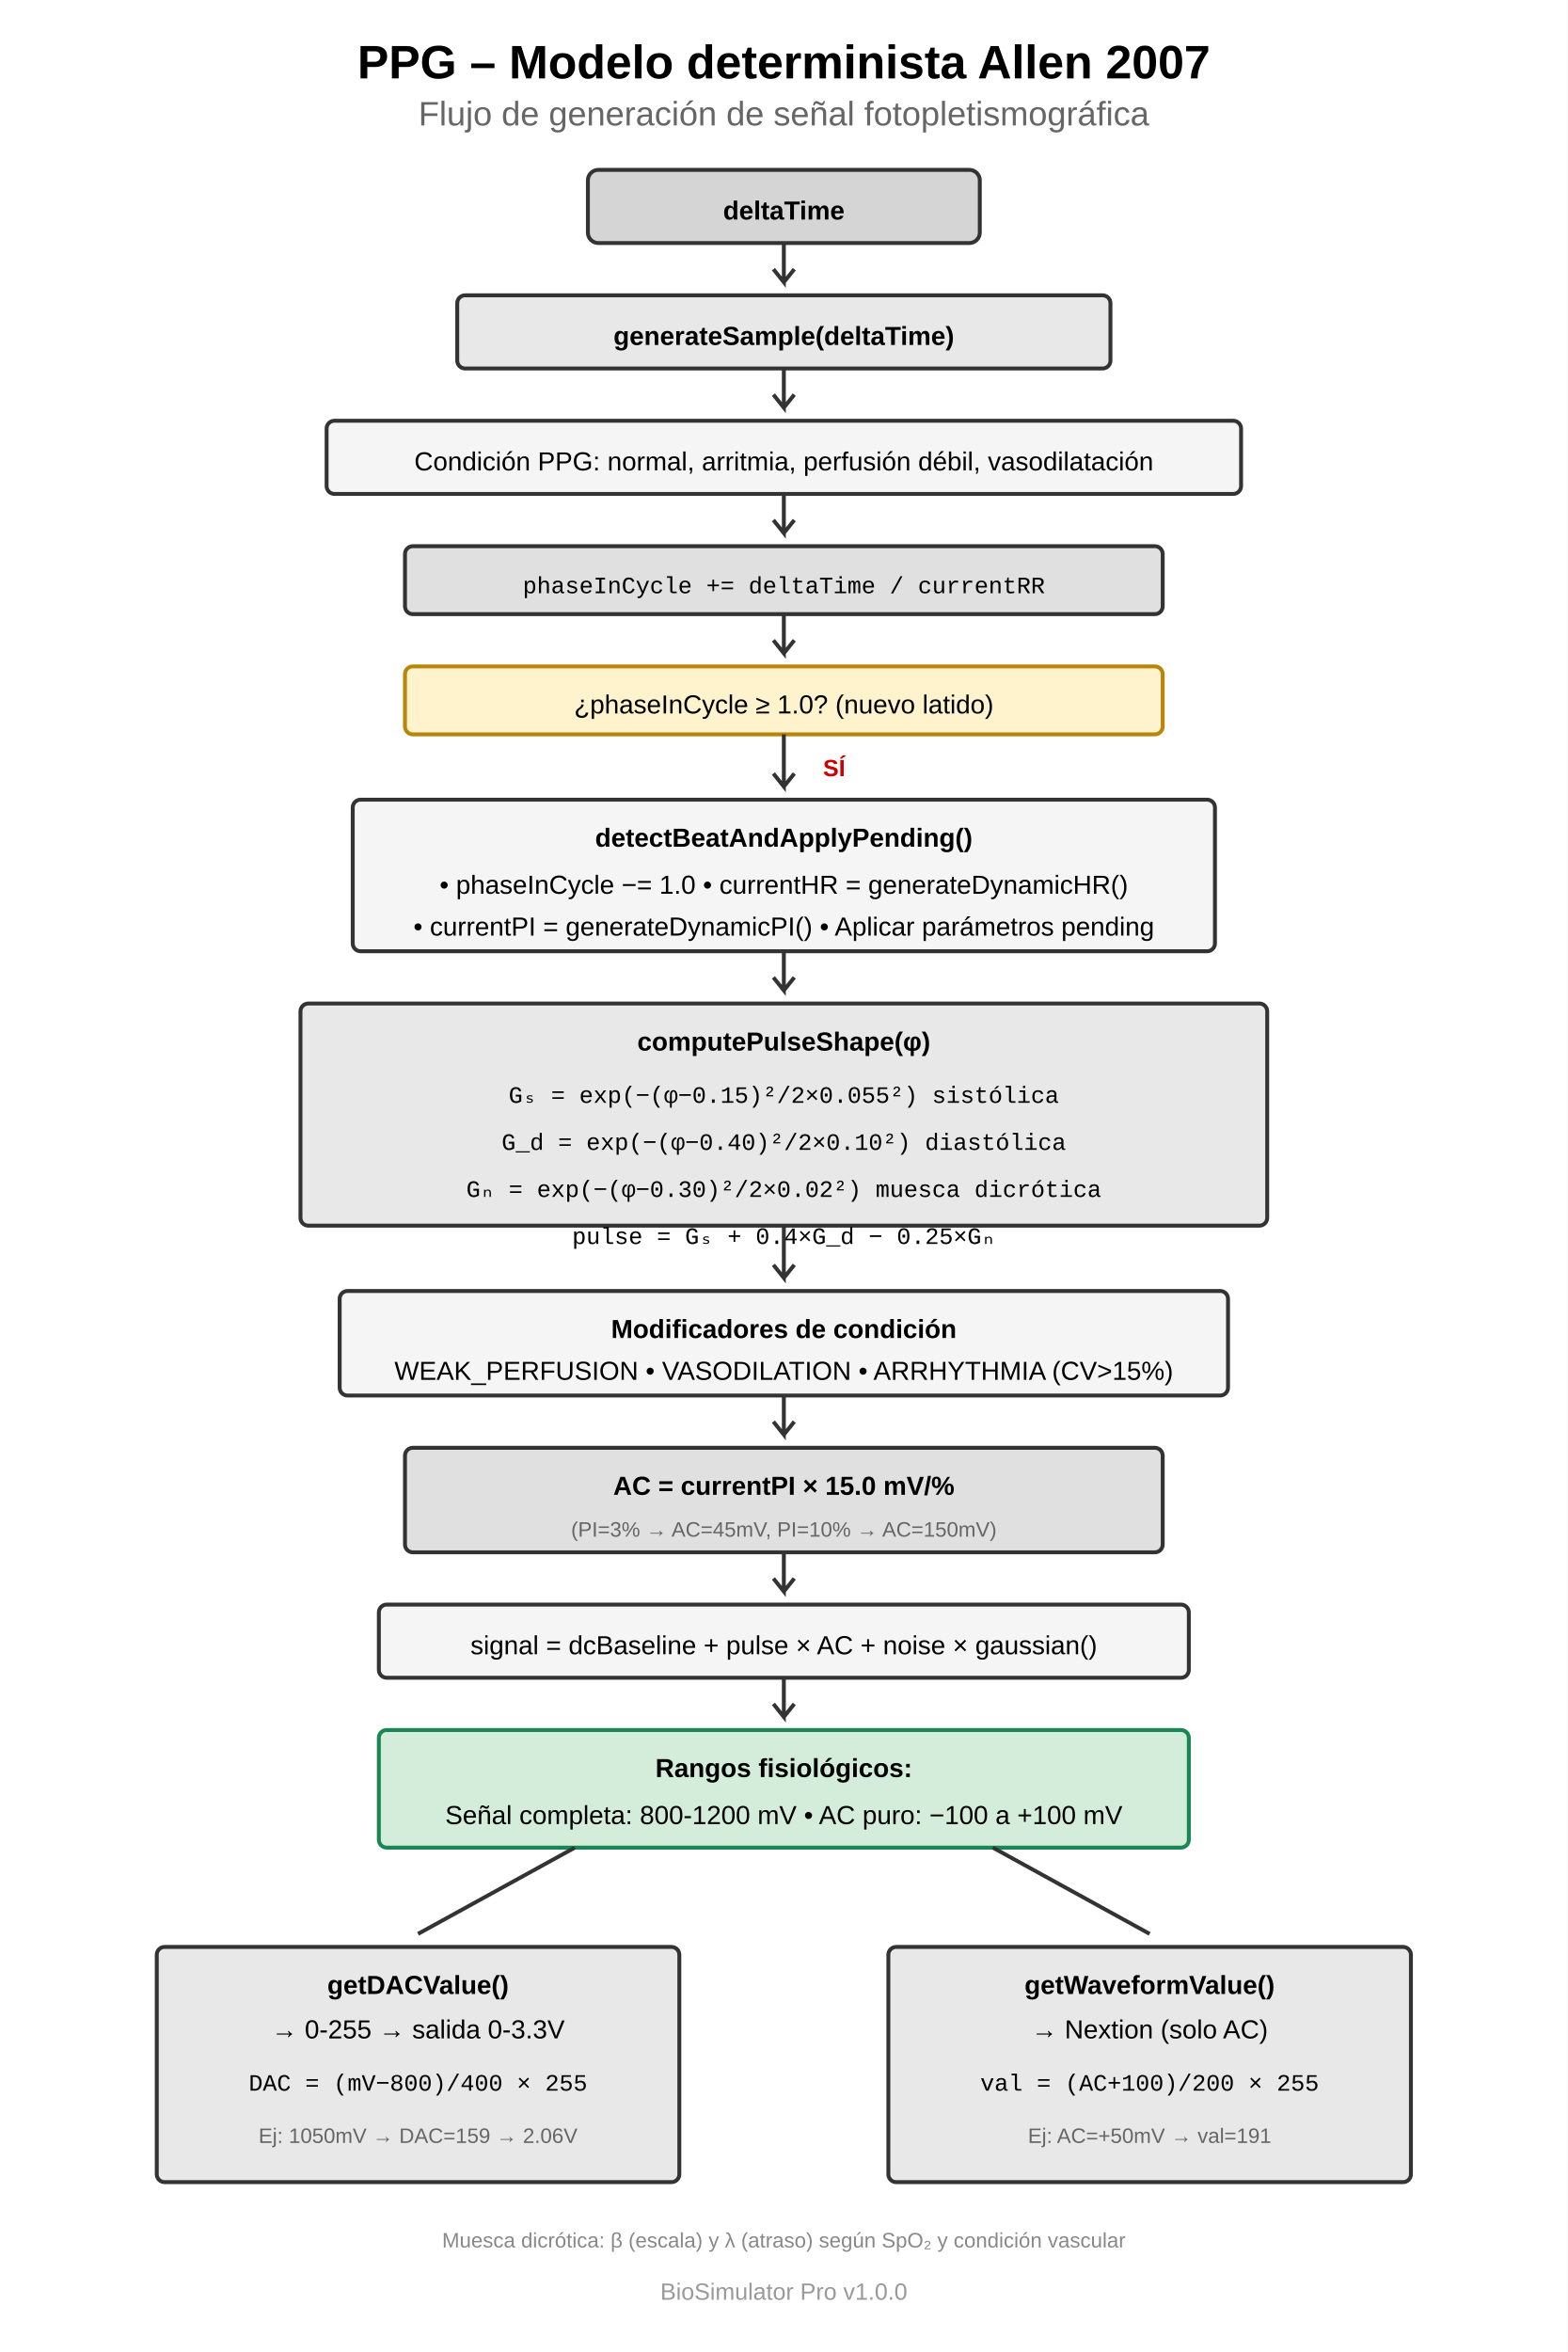
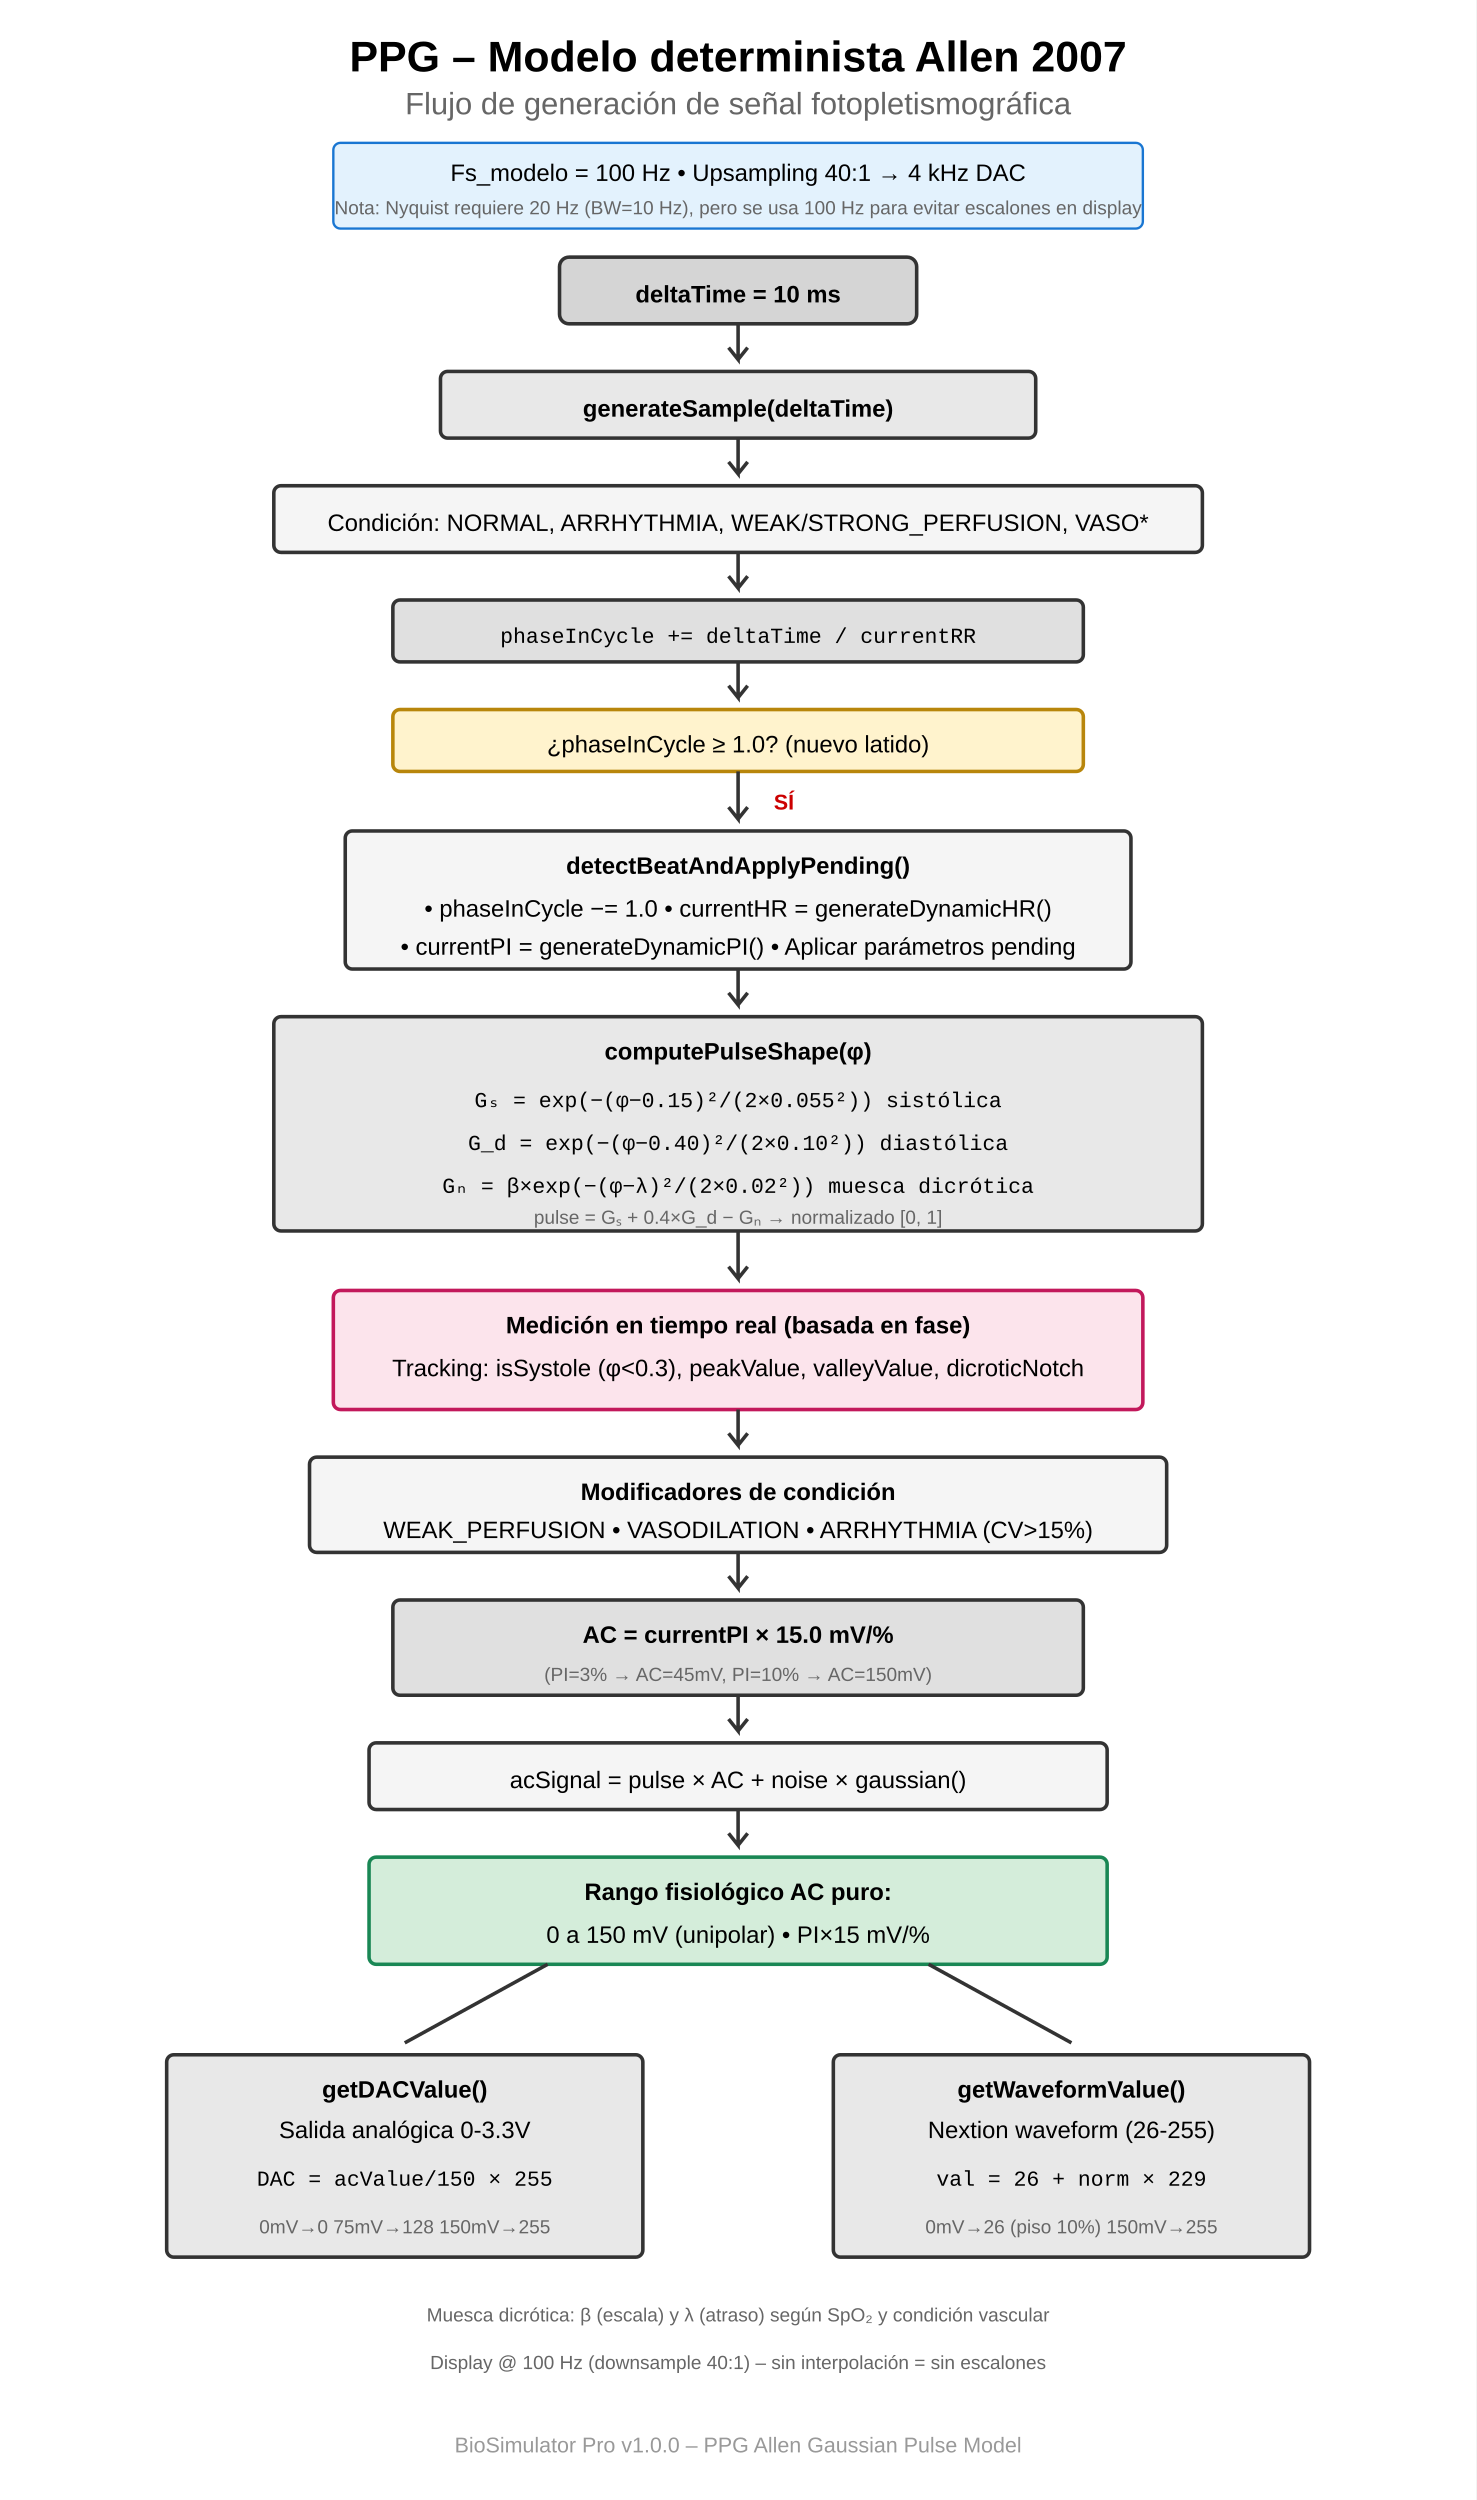
- <svg xmlns="http://www.w3.org/2000/svg" width="600" height="900" viewBox="0 0 600 900">
+ <svg xmlns="http://www.w3.org/2000/svg" width="620" height="1050" viewBox="0 0 620 1050">
  <style>
    .title { font: bold 18px Arial; }
    .subtitle { font: 13px Arial; fill: #666; }
    .box-text { font: 10px Arial; }
    .box-bold { font: bold 10px Arial; }
    .box-code { font: 9px Courier New; }
    .label { font: bold 9px Arial; fill: #c00; }
+     .note { font: 8px Arial; fill: #666; }
  </style>
  <rect width="100%" height="100%" fill="white" />
-   <text x="300" y="30" text-anchor="middle" class="title">PPG – Modelo determinista Allen 2007</text>
-   <text x="300" y="48" text-anchor="middle" class="subtitle">Flujo de generación de señal fotopletismográfica</text>
-   <rect x="225" y="65" width="150" height="28" rx="4" fill="#d5d5d5" stroke="#333" stroke-width="1.5" />
-   <text x="300" y="84" text-anchor="middle" class="box-bold">deltaTime</text>
-   <path d="M300 93 L300 108 L296 103 M300 108 L304 103" stroke="#333" stroke-width="1.5" fill="none" />
-   <rect x="175" y="113" width="250" height="28" rx="3" fill="#e8e8e8" stroke="#333" stroke-width="1.5" />
-   <text x="300" y="132" text-anchor="middle" class="box-bold">generateSample(deltaTime)</text>
-   <path d="M300 141 L300 156 L296 151 M300 156 L304 151" stroke="#333" stroke-width="1.5" fill="none" />
-   <rect x="125" y="161" width="350" height="28" rx="3" fill="#f5f5f5" stroke="#333" stroke-width="1.5" />
-   <text x="300" y="180" text-anchor="middle" class="box-text">Condición PPG: normal, arritmia, perfusión débil, vasodilatación</text>
-   <path d="M300 189 L300 204 L296 199 M300 204 L304 199" stroke="#333" stroke-width="1.5" fill="none" />
-   <rect x="155" y="209" width="290" height="26" rx="3" fill="#e0e0e0" stroke="#333" stroke-width="1.5" />
-   <text x="300" y="227" text-anchor="middle" class="box-code">phaseInCycle += deltaTime / currentRR</text>
-   <path d="M300 235 L300 250 L296 245 M300 250 L304 245" stroke="#333" stroke-width="1.5" fill="none" />
-   <rect x="155" y="255" width="290" height="26" rx="3" fill="#fff3cd" stroke="#b8860b" stroke-width="1.5" />
-   <text x="300" y="273" text-anchor="middle" class="box-text">¿phaseInCycle ≥ 1.0? (nuevo latido)</text>
-   <text x="315" y="297" class="label">SÍ</text>
-   <path d="M300 281 L300 301 L296 296 M300 301 L304 296" stroke="#333" stroke-width="1.5" fill="none" />
-   <rect x="135" y="306" width="330" height="58" rx="3" fill="#f5f5f5" stroke="#333" stroke-width="1.5" />
-   <text x="300" y="324" text-anchor="middle" class="box-bold">detectBeatAndApplyPending()</text>
-   <text x="300" y="342" text-anchor="middle" class="box-text">• phaseInCycle −= 1.0  • currentHR = generateDynamicHR()</text>
-   <text x="300" y="358" text-anchor="middle" class="box-text">• currentPI = generateDynamicPI()  • Aplicar parámetros pending</text>
-   <path d="M300 364 L300 379 L296 374 M300 379 L304 374" stroke="#333" stroke-width="1.5" fill="none" />
-   <rect x="115" y="384" width="370" height="85" rx="3" fill="#e8e8e8" stroke="#333" stroke-width="1.5" />
-   <text x="300" y="402" text-anchor="middle" class="box-bold">computePulseShape(φ)</text>
-   <text x="300" y="422" text-anchor="middle" class="box-code">Gₛ = exp(−(φ−0.15)²/2×0.055²)  sistólica</text>
-   <text x="300" y="440" text-anchor="middle" class="box-code">G_d = exp(−(φ−0.40)²/2×0.10²)  diastólica</text>
-   <text x="300" y="458" text-anchor="middle" class="box-code">Gₙ = exp(−(φ−0.30)²/2×0.02²)  muesca dicrótica</text>
-   <text x="300" y="476" text-anchor="middle" class="box-code">pulse = Gₛ + 0.4×G_d − 0.25×Gₙ</text>
-   <path d="M300 469 L300 489 L296 484 M300 489 L304 484" stroke="#333" stroke-width="1.5" fill="none" />
-   <rect x="130" y="494" width="340" height="40" rx="3" fill="#f5f5f5" stroke="#333" stroke-width="1.5" />
-   <text x="300" y="512" text-anchor="middle" class="box-bold">Modificadores de condición</text>
-   <text x="300" y="528" text-anchor="middle" class="box-text">WEAK_PERFUSION • VASODILATION • ARRHYTHMIA (CV&gt;15%)</text>
-   <path d="M300 534 L300 549 L296 544 M300 549 L304 544" stroke="#333" stroke-width="1.5" fill="none" />
-   <rect x="155" y="554" width="290" height="40" rx="3" fill="#e0e0e0" stroke="#333" stroke-width="1.5" />
-   <text x="300" y="572" text-anchor="middle" class="box-bold">AC = currentPI × 15.0 mV/%</text>
-   <text x="300" y="588" text-anchor="middle" style="font:8px Arial;fill:#666">(PI=3% → AC=45mV, PI=10% → AC=150mV)</text>
-   <path d="M300 594 L300 609 L296 604 M300 609 L304 604" stroke="#333" stroke-width="1.5" fill="none" />
-   <rect x="145" y="614" width="310" height="28" rx="3" fill="#f5f5f5" stroke="#333" stroke-width="1.5" />
-   <text x="300" y="633" text-anchor="middle" class="box-text">signal = dcBaseline + pulse × AC + noise × gaussian()</text>
-   <path d="M300 642 L300 657 L296 652 M300 657 L304 652" stroke="#333" stroke-width="1.5" fill="none" />
-   <rect x="145" y="662" width="310" height="45" rx="3" fill="#d4edda" stroke="#198754" stroke-width="1.5" />
-   <text x="300" y="680" text-anchor="middle" class="box-bold">Rangos fisiológicos:</text>
-   <text x="300" y="698" text-anchor="middle" class="box-text">Señal completa: 800-1200 mV  •  AC puro: −100 a +100 mV</text>
-   <line x1="220" y1="707" x2="160" y2="740" stroke="#333" stroke-width="1.5" />
-   <line x1="380" y1="707" x2="440" y2="740" stroke="#333" stroke-width="1.5" />
-   <rect x="60" y="745" width="200" height="90" rx="3" fill="#e8e8e8" stroke="#333" stroke-width="1.5" />
-   <text x="160" y="763" text-anchor="middle" class="box-bold">getDACValue()</text>
-   <text x="160" y="780" text-anchor="middle" class="box-text">→ 0-255 → salida 0-3.3V</text>
-   <text x="160" y="800" text-anchor="middle" class="box-code">DAC = (mV−800)/400 × 255</text>
-   <text x="160" y="820" text-anchor="middle" style="font:8px Arial;fill:#666">Ej: 1050mV → DAC=159 → 2.06V</text>
-   <rect x="340" y="745" width="200" height="90" rx="3" fill="#e8e8e8" stroke="#333" stroke-width="1.5" />
-   <text x="440" y="763" text-anchor="middle" class="box-bold">getWaveformValue()</text>
-   <text x="440" y="780" text-anchor="middle" class="box-text">→ Nextion (solo AC)</text>
-   <text x="440" y="800" text-anchor="middle" class="box-code">val = (AC+100)/200 × 255</text>
-   <text x="440" y="820" text-anchor="middle" style="font:8px Arial;fill:#666">Ej: AC=+50mV → val=191</text>
-   <text x="300" y="860" text-anchor="middle" style="font:8px Arial;fill:#888">Muesca dicrótica: β (escala) y λ (atraso) según SpO₂ y condición vascular</text>
-   <text x="300" y="880" text-anchor="middle" style="font:9px Arial;fill:#999">BioSimulator Pro v1.0.0</text>
+   <text x="310" y="30" text-anchor="middle" class="title">PPG – Modelo determinista Allen 2007</text>
+   <text x="310" y="48" text-anchor="middle" class="subtitle">Flujo de generación de señal fotopletismográfica</text>
+   <rect x="140" y="60" width="340" height="36" rx="3" fill="#e3f2fd" stroke="#1976d2" stroke-width="1" />
+   <text x="310" y="76" text-anchor="middle" class="box-text">Fs_modelo = 100 Hz  •  Upsampling 40:1 → 4 kHz DAC</text>
+   <text x="310" y="90" text-anchor="middle" class="note">Nota: Nyquist requiere 20 Hz (BW=10 Hz), pero se usa 100 Hz para evitar escalones en display</text>
+   <rect x="235" y="108" width="150" height="28" rx="4" fill="#d5d5d5" stroke="#333" stroke-width="1.5" />
+   <text x="310" y="127" text-anchor="middle" class="box-bold">deltaTime = 10 ms</text>
+   <path d="M310 136 L310 151 L306 146 M310 151 L314 146" stroke="#333" stroke-width="1.5" fill="none" />
+   <rect x="185" y="156" width="250" height="28" rx="3" fill="#e8e8e8" stroke="#333" stroke-width="1.5" />
+   <text x="310" y="175" text-anchor="middle" class="box-bold">generateSample(deltaTime)</text>
+   <path d="M310 184 L310 199 L306 194 M310 199 L314 194" stroke="#333" stroke-width="1.5" fill="none" />
+   <rect x="115" y="204" width="390" height="28" rx="3" fill="#f5f5f5" stroke="#333" stroke-width="1.5" />
+   <text x="310" y="223" text-anchor="middle" class="box-text">Condición: NORMAL, ARRHYTHMIA, WEAK/STRONG_PERFUSION, VASO*</text>
+   <path d="M310 232 L310 247 L306 242 M310 247 L314 242" stroke="#333" stroke-width="1.5" fill="none" />
+   <rect x="165" y="252" width="290" height="26" rx="3" fill="#e0e0e0" stroke="#333" stroke-width="1.5" />
+   <text x="310" y="270" text-anchor="middle" class="box-code">phaseInCycle += deltaTime / currentRR</text>
+   <path d="M310 278 L310 293 L306 288 M310 293 L314 288" stroke="#333" stroke-width="1.5" fill="none" />
+   <rect x="165" y="298" width="290" height="26" rx="3" fill="#fff3cd" stroke="#b8860b" stroke-width="1.5" />
+   <text x="310" y="316" text-anchor="middle" class="box-text">¿phaseInCycle ≥ 1.0? (nuevo latido)</text>
+   <text x="325" y="340" class="label">SÍ</text>
+   <path d="M310 324 L310 344 L306 339 M310 344 L314 339" stroke="#333" stroke-width="1.5" fill="none" />
+   <rect x="145" y="349" width="330" height="58" rx="3" fill="#f5f5f5" stroke="#333" stroke-width="1.5" />
+   <text x="310" y="367" text-anchor="middle" class="box-bold">detectBeatAndApplyPending()</text>
+   <text x="310" y="385" text-anchor="middle" class="box-text">• phaseInCycle −= 1.0  • currentHR = generateDynamicHR()</text>
+   <text x="310" y="401" text-anchor="middle" class="box-text">• currentPI = generateDynamicPI()  • Aplicar parámetros pending</text>
+   <path d="M310 407 L310 422 L306 417 M310 422 L314 417" stroke="#333" stroke-width="1.5" fill="none" />
+   <rect x="115" y="427" width="390" height="90" rx="3" fill="#e8e8e8" stroke="#333" stroke-width="1.5" />
+   <text x="310" y="445" text-anchor="middle" class="box-bold">computePulseShape(φ)</text>
+   <text x="310" y="465" text-anchor="middle" class="box-code">Gₛ = exp(−(φ−0.15)²/(2×0.055²))  sistólica</text>
+   <text x="310" y="483" text-anchor="middle" class="box-code">G_d = exp(−(φ−0.40)²/(2×0.10²))   diastólica</text>
+   <text x="310" y="501" text-anchor="middle" class="box-code">Gₙ = β×exp(−(φ−λ)²/(2×0.02²))    muesca dicrótica</text>
+   <text x="310" y="514" text-anchor="middle" class="note">pulse = Gₛ + 0.4×G_d − Gₙ  →  normalizado [0, 1]</text>
+   <path d="M310 517 L310 537 L306 532 M310 537 L314 532" stroke="#333" stroke-width="1.5" fill="none" />
+   <rect x="140" y="542" width="340" height="50" rx="3" fill="#fce4ec" stroke="#c2185b" stroke-width="1.5" />
+   <text x="310" y="560" text-anchor="middle" class="box-bold">Medición en tiempo real (basada en fase)</text>
+   <text x="310" y="578" text-anchor="middle" class="box-text">Tracking: isSystole (φ&lt;0.3), peakValue, valleyValue, dicroticNotch</text>
+   <path d="M310 592 L310 607 L306 602 M310 607 L314 602" stroke="#333" stroke-width="1.5" fill="none" />
+   <rect x="130" y="612" width="360" height="40" rx="3" fill="#f5f5f5" stroke="#333" stroke-width="1.5" />
+   <text x="310" y="630" text-anchor="middle" class="box-bold">Modificadores de condición</text>
+   <text x="310" y="646" text-anchor="middle" class="box-text">WEAK_PERFUSION • VASODILATION • ARRHYTHMIA (CV&gt;15%)</text>
+   <path d="M310 652 L310 667 L306 662 M310 667 L314 662" stroke="#333" stroke-width="1.5" fill="none" />
+   <rect x="165" y="672" width="290" height="40" rx="3" fill="#e0e0e0" stroke="#333" stroke-width="1.5" />
+   <text x="310" y="690" text-anchor="middle" class="box-bold">AC = currentPI × 15.0 mV/%</text>
+   <text x="310" y="706" text-anchor="middle" class="note">(PI=3% → AC=45mV, PI=10% → AC=150mV)</text>
+   <path d="M310 712 L310 727 L306 722 M310 727 L314 722" stroke="#333" stroke-width="1.5" fill="none" />
+   <rect x="155" y="732" width="310" height="28" rx="3" fill="#f5f5f5" stroke="#333" stroke-width="1.5" />
+   <text x="310" y="751" text-anchor="middle" class="box-text">acSignal = pulse × AC + noise × gaussian()</text>
+   <path d="M310 760 L310 775 L306 770 M310 775 L314 770" stroke="#333" stroke-width="1.5" fill="none" />
+   <rect x="155" y="780" width="310" height="45" rx="3" fill="#d4edda" stroke="#198754" stroke-width="1.5" />
+   <text x="310" y="798" text-anchor="middle" class="box-bold">Rango fisiológico AC puro:</text>
+   <text x="310" y="816" text-anchor="middle" class="box-text">0 a 150 mV (unipolar)  •  PI×15 mV/%</text>
+   <line x1="230" y1="825" x2="170" y2="858" stroke="#333" stroke-width="1.5" />
+   <line x1="390" y1="825" x2="450" y2="858" stroke="#333" stroke-width="1.5" />
+   <rect x="70" y="863" width="200" height="85" rx="3" fill="#e8e8e8" stroke="#333" stroke-width="1.5" />
+   <text x="170" y="881" text-anchor="middle" class="box-bold">getDACValue()</text>
+   <text x="170" y="898" text-anchor="middle" class="box-text">Salida analógica 0-3.3V</text>
+   <text x="170" y="918" text-anchor="middle" class="box-code">DAC = acValue/150 × 255</text>
+   <text x="170" y="938" text-anchor="middle" class="note">0mV→0  75mV→128  150mV→255</text>
+   <rect x="350" y="863" width="200" height="85" rx="3" fill="#e8e8e8" stroke="#333" stroke-width="1.5" />
+   <text x="450" y="881" text-anchor="middle" class="box-bold">getWaveformValue()</text>
+   <text x="450" y="898" text-anchor="middle" class="box-text">Nextion waveform (26-255)</text>
+   <text x="450" y="918" text-anchor="middle" class="box-code">val = 26 + norm × 229</text>
+   <text x="450" y="938" text-anchor="middle" class="note">0mV→26 (piso 10%)  150mV→255</text>
+   <text x="310" y="975" text-anchor="middle" class="note">Muesca dicrótica: β (escala) y λ (atraso) según SpO₂ y condición vascular</text>
+   <text x="310" y="995" text-anchor="middle" class="note">Display @ 100 Hz (downsample 40:1) – sin interpolación = sin escalones</text>
+   <text x="310" y="1030" text-anchor="middle" style="font:9px Arial;fill:#999">BioSimulator Pro v1.0.0 – PPG Allen Gaussian Pulse Model</text>
</svg>
